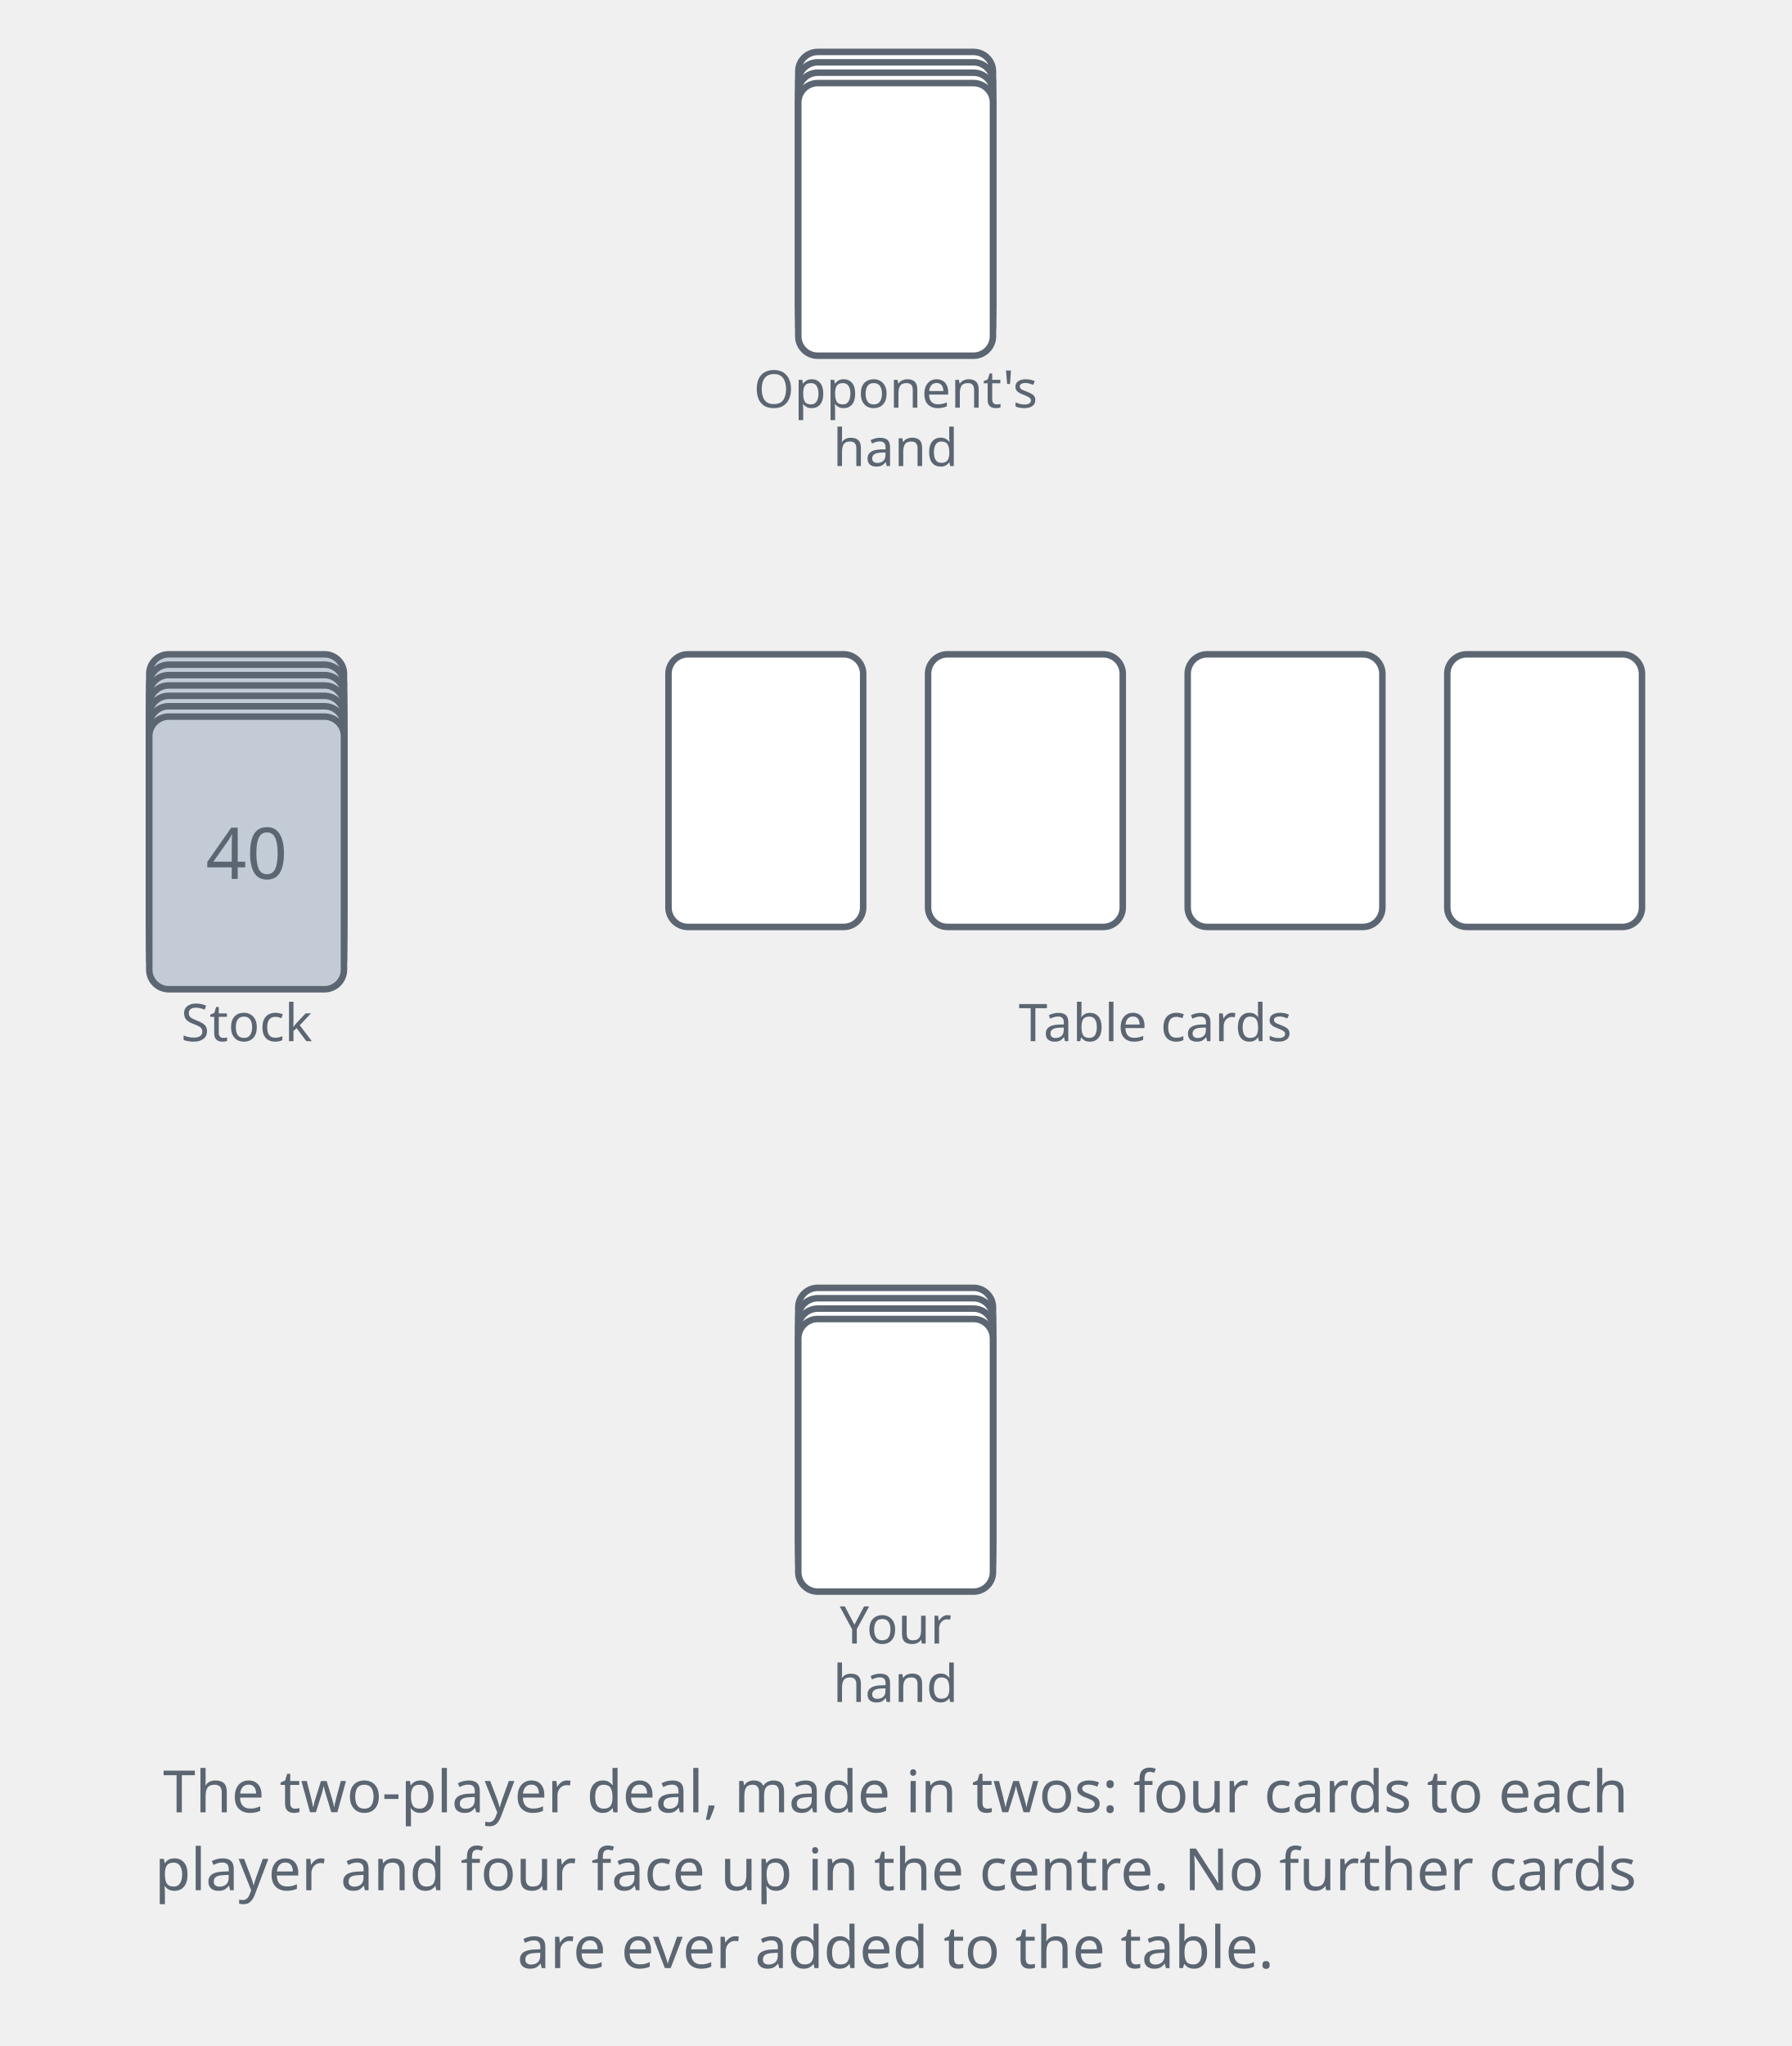
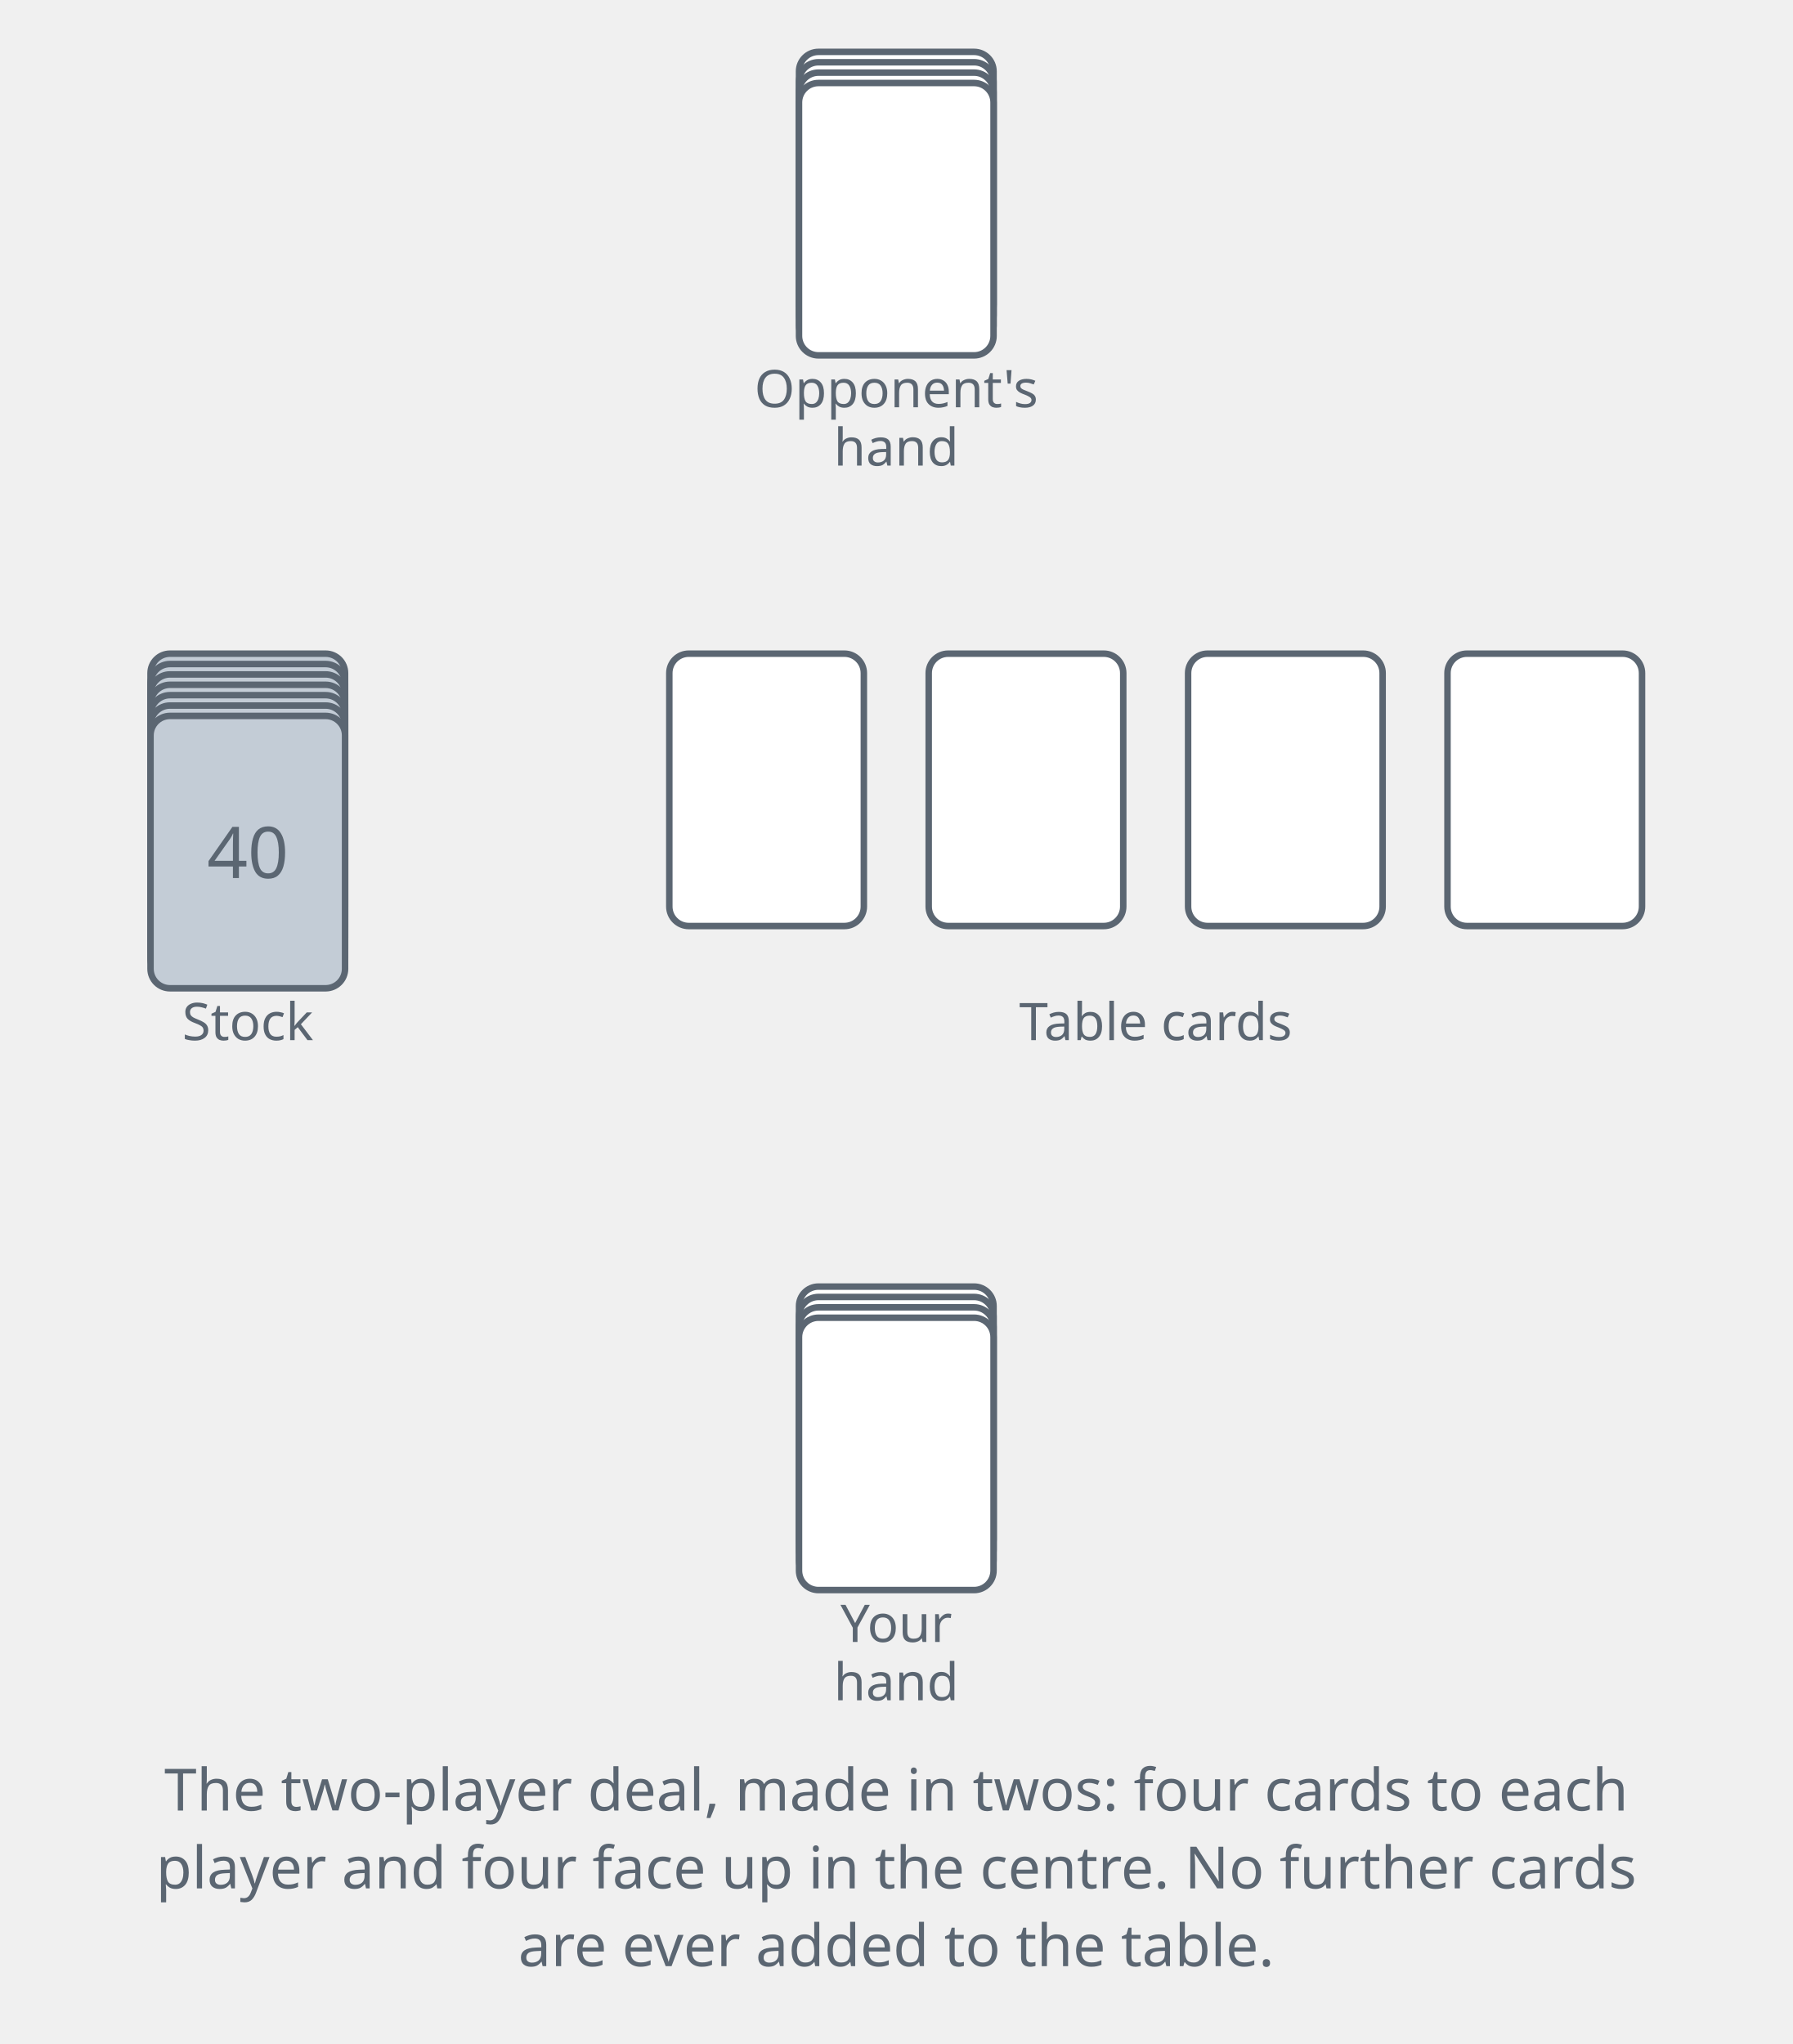
- <svg xmlns="http://www.w3.org/2000/svg" viewBox="0 0 276 315.2" width="276" height="315.2" role="img" aria-label="Casino setup diagram">
+ <svg xmlns="http://www.w3.org/2000/svg" viewBox="0 0 276 315.2" width="442" height="504" role="img" aria-label="Casino setup diagram">
  <rect x="123.0" y="8.0" width="30" height="42" rx="3" fill="#ffffff" stroke="#5b6672" stroke-width="1" />
  <rect x="123.0" y="9.6" width="30" height="42" rx="3" fill="#ffffff" stroke="#5b6672" stroke-width="1" />
  <rect x="123.0" y="11.2" width="30" height="42" rx="3" fill="#ffffff" stroke="#5b6672" stroke-width="1" />
  <rect x="123.0" y="12.8" width="30" height="42" rx="3" fill="#ffffff" stroke="#5b6672" stroke-width="1" />
  <rect x="23.0" y="100.8" width="30" height="42" rx="3" fill="#c3ccd6" stroke="#5b6672" stroke-width="1" />
  <rect x="23.0" y="102.4" width="30" height="42" rx="3" fill="#c3ccd6" stroke="#5b6672" stroke-width="1" />
  <rect x="23.0" y="104.0" width="30" height="42" rx="3" fill="#c3ccd6" stroke="#5b6672" stroke-width="1" />
  <rect x="23.0" y="105.6" width="30" height="42" rx="3" fill="#c3ccd6" stroke="#5b6672" stroke-width="1" />
  <rect x="23.0" y="107.2" width="30" height="42" rx="3" fill="#c3ccd6" stroke="#5b6672" stroke-width="1" />
  <rect x="23.0" y="108.8" width="30" height="42" rx="3" fill="#c3ccd6" stroke="#5b6672" stroke-width="1" />
  <rect x="23.0" y="110.4" width="30" height="42" rx="3" fill="#c3ccd6" stroke="#5b6672" stroke-width="1" />
  <text x="38.0" y="135.4" text-anchor="middle" font-family="system-ui, sans-serif" font-size="11" fill="#5b6672">40</text>
  <rect x="103.0" y="100.8" width="30" height="42" rx="3" fill="#ffffff" stroke="#5b6672" stroke-width="1" />
  <rect x="143.0" y="100.8" width="30" height="42" rx="3" fill="#ffffff" stroke="#5b6672" stroke-width="1" />
  <rect x="183.0" y="100.8" width="30" height="42" rx="3" fill="#ffffff" stroke="#5b6672" stroke-width="1" />
  <rect x="223.0" y="100.8" width="30" height="42" rx="3" fill="#ffffff" stroke="#5b6672" stroke-width="1" />
  <rect x="123.0" y="198.4" width="30" height="42" rx="3" fill="#ffffff" stroke="#5b6672" stroke-width="1" />
  <rect x="123.0" y="200.0" width="30" height="42" rx="3" fill="#ffffff" stroke="#5b6672" stroke-width="1" />
  <rect x="123.0" y="201.6" width="30" height="42" rx="3" fill="#ffffff" stroke="#5b6672" stroke-width="1" />
  <rect x="123.0" y="203.2" width="30" height="42" rx="3" fill="#ffffff" stroke="#5b6672" stroke-width="1" />
  <text x="138.0" y="62.8" text-anchor="middle" font-family="system-ui, sans-serif" font-size="8" fill="#5b6672">Opponent's</text>
  <text x="138.0" y="71.8" text-anchor="middle" font-family="system-ui, sans-serif" font-size="8" fill="#5b6672">hand</text>
  <text x="38.0" y="160.4" text-anchor="middle" font-family="system-ui, sans-serif" font-size="8" fill="#5b6672">Stock</text>
  <text x="178.0" y="160.4" text-anchor="middle" font-family="system-ui, sans-serif" font-size="8" fill="#5b6672">Table cards</text>
  <text x="138.0" y="253.2" text-anchor="middle" font-family="system-ui, sans-serif" font-size="8" fill="#5b6672">Your</text>
  <text x="138.0" y="262.2" text-anchor="middle" font-family="system-ui, sans-serif" font-size="8" fill="#5b6672">hand</text>
  <text x="138.0" y="279.2" text-anchor="middle" font-family="system-ui, sans-serif" font-size="9" fill="#5b6672">The two-player deal, made in twos: four cards to each</text>
  <text x="138.0" y="291.2" text-anchor="middle" font-family="system-ui, sans-serif" font-size="9" fill="#5b6672">player and four face up in the centre. No further cards</text>
  <text x="138.0" y="303.2" text-anchor="middle" font-family="system-ui, sans-serif" font-size="9" fill="#5b6672">are ever added to the table.</text>
</svg>
